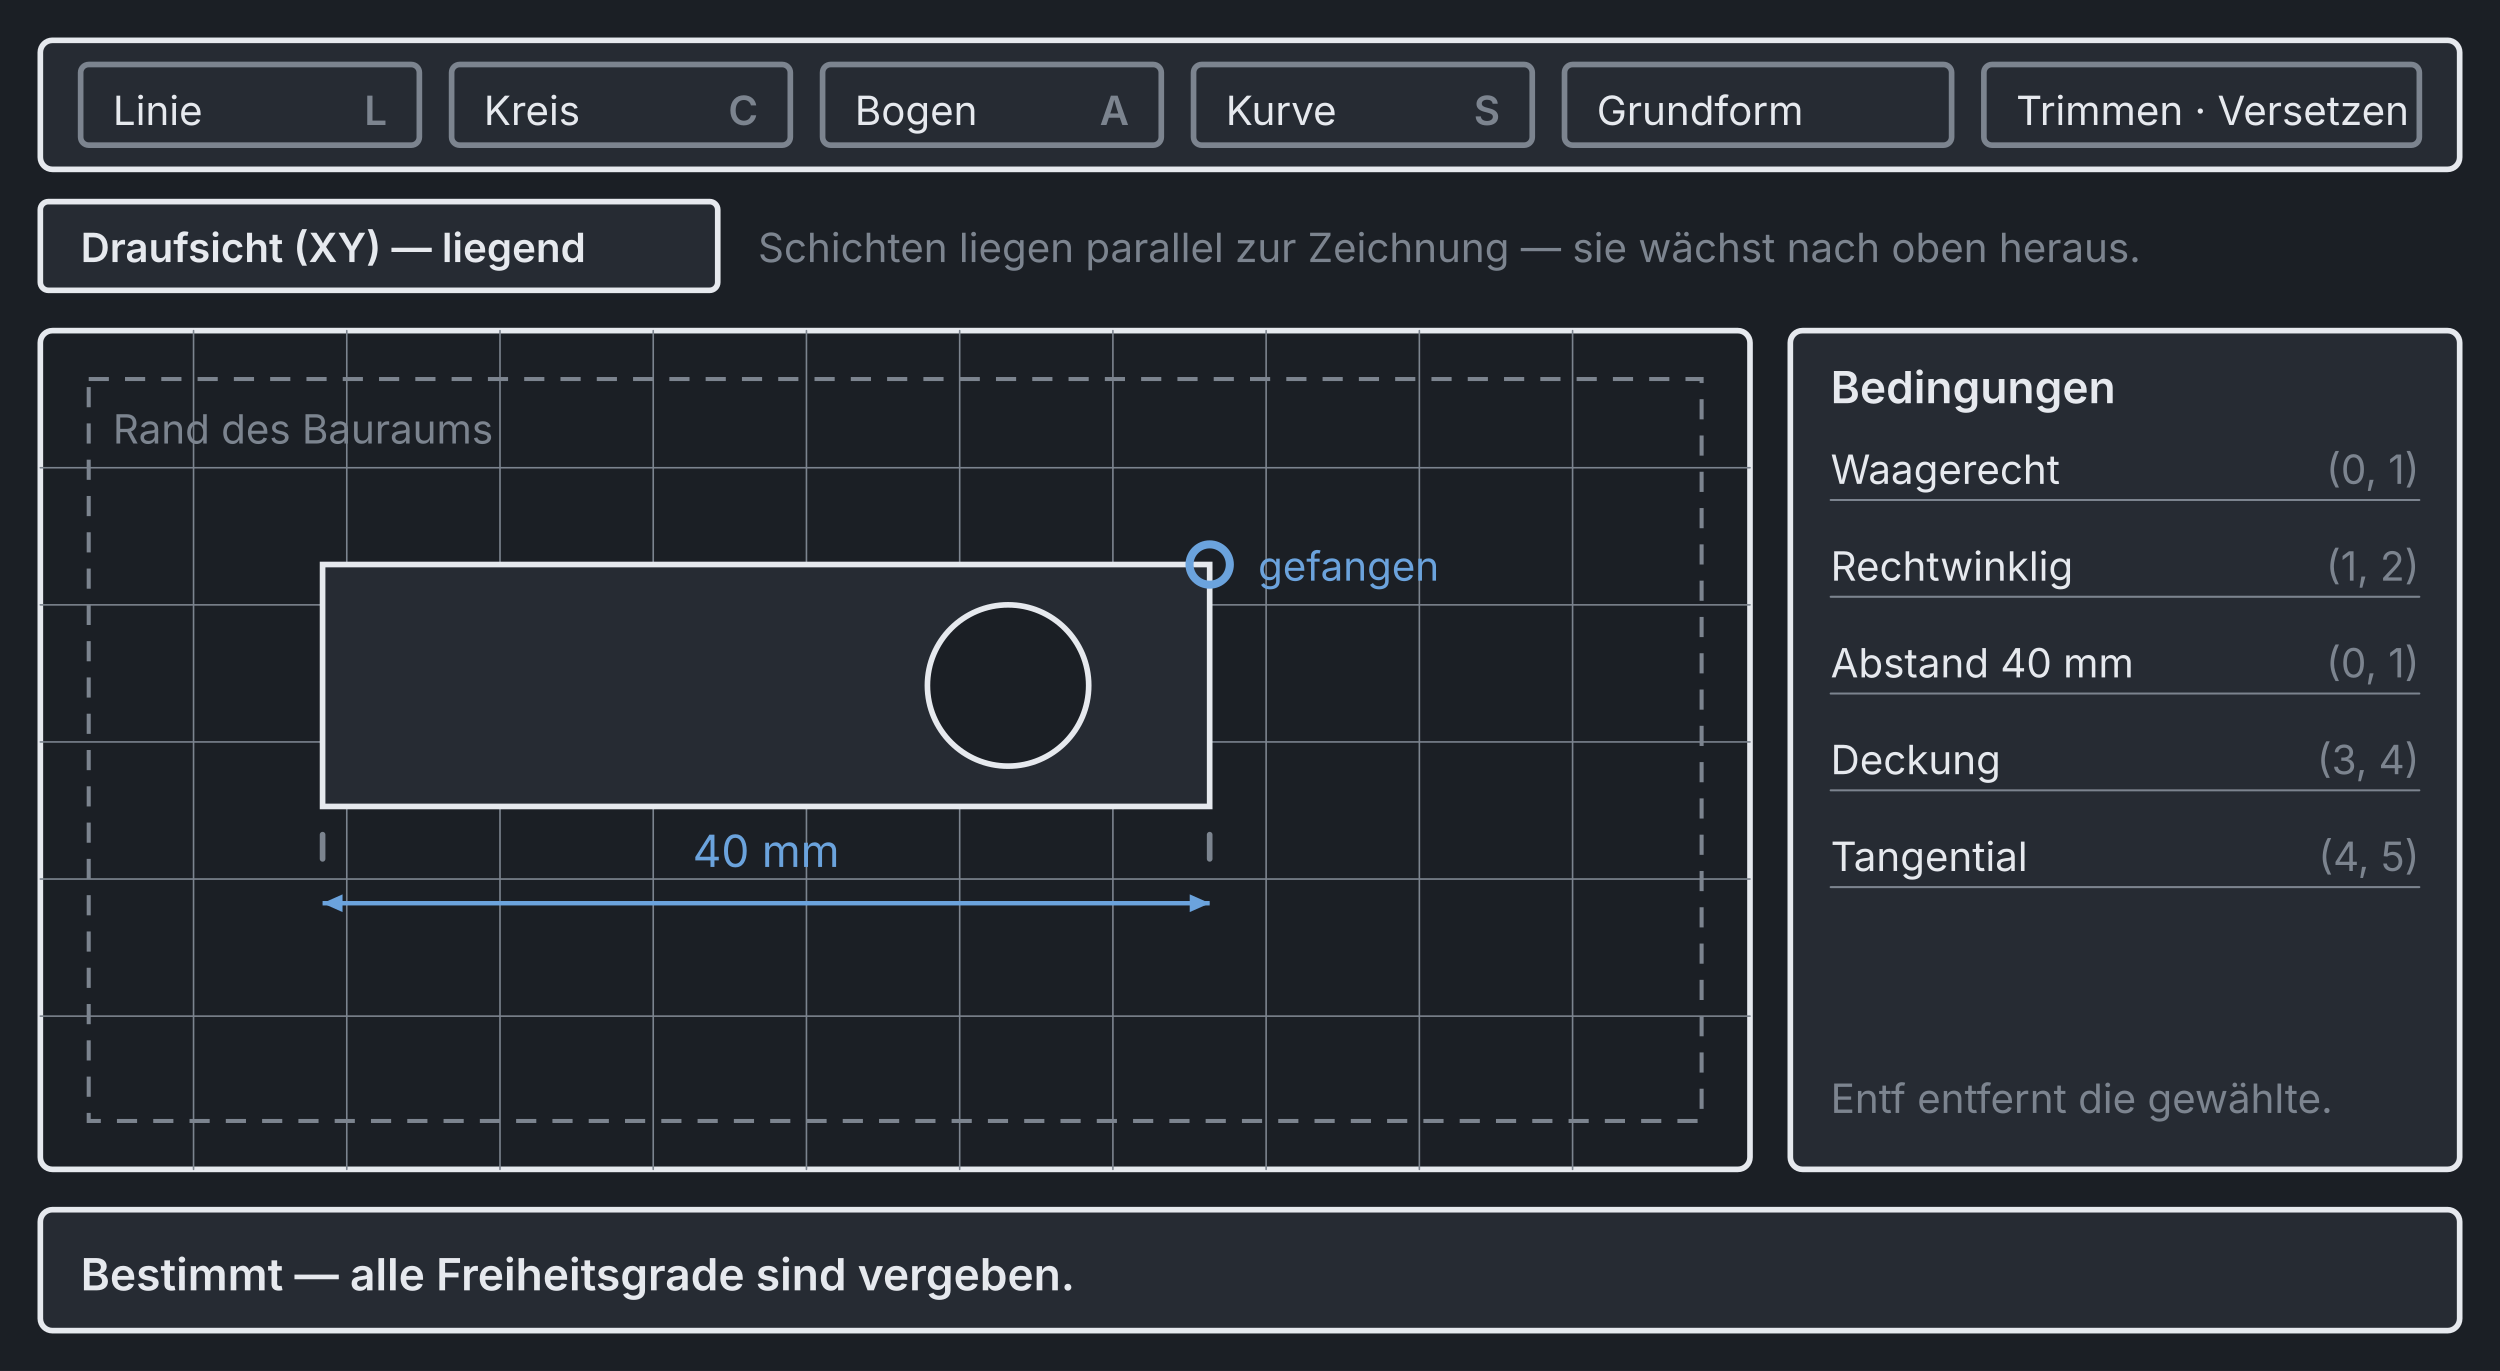
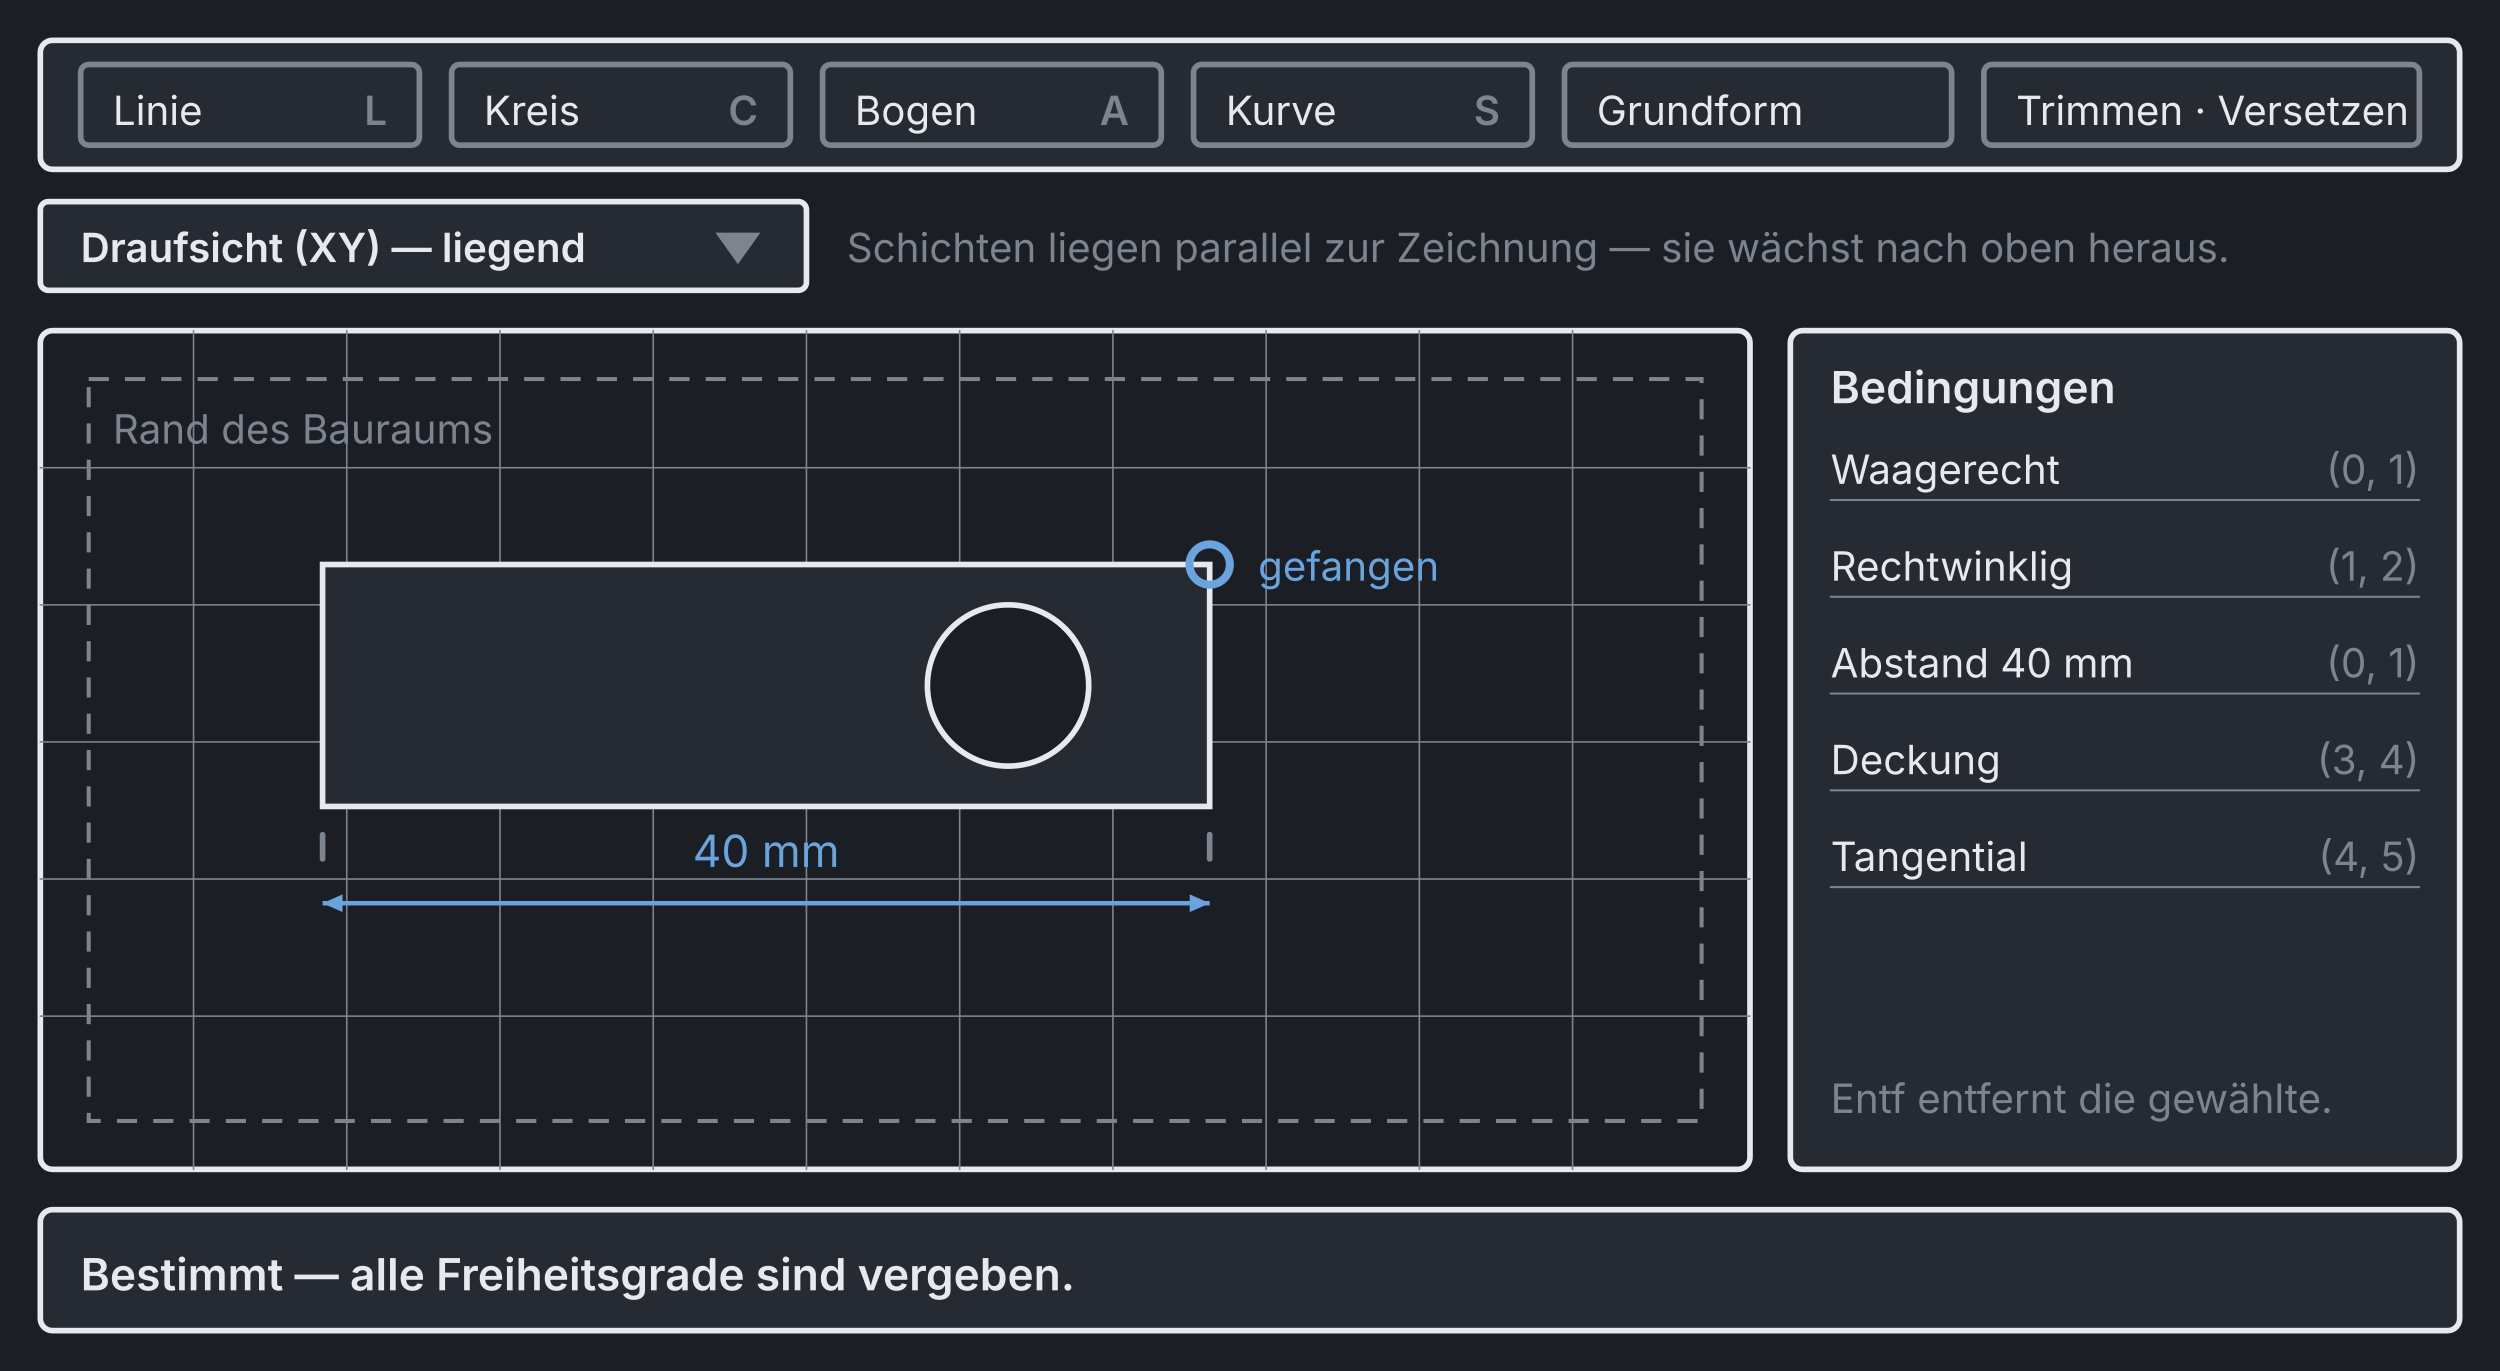
<svg xmlns="http://www.w3.org/2000/svg" viewBox="0 0 620 340" width="620" height="340">
  <defs>
    <marker id="arrow6ba3dd" viewBox="0 0 10 10" refX="9" refY="5" markerWidth="5" markerHeight="5" orient="auto-start-reverse">
      <path d="M 0 1 L 9 5 L 0 9 z" fill="#6ba3dd" />
    </marker>
  </defs>
  <rect x="0" y="0" width="620" height="340" fill="#1b1f25" />
  <rect x="10" y="10" width="600" height="32" rx="3" fill="#262b33" stroke="#e6e9ee" stroke-width="1.4" />
  <rect x="20" y="16" width="84" height="20" rx="2" fill="none" stroke="#7c848f" stroke-width="1.4" />
  <text x="28" y="31" fill="#e6e9ee" font-size="10" font-family="system-ui, -apple-system, Segoe UI, sans-serif" text-anchor="start">Linie</text>
  <text x="96" y="31" fill="#7c848f" font-size="10" font-family="system-ui, -apple-system, Segoe UI, sans-serif" text-anchor="end" font-weight="600">L</text>
  <rect x="112" y="16" width="84" height="20" rx="2" fill="none" stroke="#7c848f" stroke-width="1.4" />
  <text x="120" y="31" fill="#e6e9ee" font-size="10" font-family="system-ui, -apple-system, Segoe UI, sans-serif" text-anchor="start">Kreis</text>
  <text x="188" y="31" fill="#7c848f" font-size="10" font-family="system-ui, -apple-system, Segoe UI, sans-serif" text-anchor="end" font-weight="600">C</text>
  <rect x="204" y="16" width="84" height="20" rx="2" fill="none" stroke="#7c848f" stroke-width="1.4" />
  <text x="212" y="31" fill="#e6e9ee" font-size="10" font-family="system-ui, -apple-system, Segoe UI, sans-serif" text-anchor="start">Bogen</text>
  <text x="280" y="31" fill="#7c848f" font-size="10" font-family="system-ui, -apple-system, Segoe UI, sans-serif" text-anchor="end" font-weight="600">A</text>
  <rect x="296" y="16" width="84" height="20" rx="2" fill="none" stroke="#7c848f" stroke-width="1.4" />
  <text x="304" y="31" fill="#e6e9ee" font-size="10" font-family="system-ui, -apple-system, Segoe UI, sans-serif" text-anchor="start">Kurve</text>
  <text x="372" y="31" fill="#7c848f" font-size="10" font-family="system-ui, -apple-system, Segoe UI, sans-serif" text-anchor="end" font-weight="600">S</text>
  <rect x="388" y="16" width="96" height="20" rx="2" fill="none" stroke="#7c848f" stroke-width="1.4" />
  <text x="396" y="31" fill="#e6e9ee" font-size="10" font-family="system-ui, -apple-system, Segoe UI, sans-serif" text-anchor="start">Grundform</text>
  <rect x="492" y="16" width="108" height="20" rx="2" fill="none" stroke="#7c848f" stroke-width="1.4" />
  <text x="500" y="31" fill="#e6e9ee" font-size="10" font-family="system-ui, -apple-system, Segoe UI, sans-serif" text-anchor="start">Trimmen · Versetzen</text>
-   <rect x="10" y="50" width="168" height="22" rx="2" fill="#262b33" stroke="#e6e9ee" stroke-width="1.4" />
+   <rect x="10" y="50" width="190" height="22" rx="2" fill="#262b33" stroke="#e6e9ee" stroke-width="1.4" />
  <text x="20" y="65" fill="#e6e9ee" font-size="10" font-family="system-ui, -apple-system, Segoe UI, sans-serif" text-anchor="start" font-weight="600">Draufsicht (XY) — liegend</text>
-   <text x="188" y="65" fill="#7c848f" font-size="10" font-family="system-ui, -apple-system, Segoe UI, sans-serif" text-anchor="start">Schichten liegen parallel zur Zeichnung — sie wächst nach oben heraus.</text>
+   <polygon points="178,58 188,58 183,65" fill="#7c848f" stroke="#7c848f" stroke-width="0.6" />
+   <text x="210" y="65" fill="#7c848f" font-size="10" font-family="system-ui, -apple-system, Segoe UI, sans-serif" text-anchor="start">Schichten liegen parallel zur Zeichnung — sie wächst nach oben heraus.</text>
  <rect x="10" y="82" width="424" height="208" rx="3" fill="#1b1f25" stroke="#e6e9ee" stroke-width="1.4" />
  <line x1="48" y1="82" x2="48" y2="290" stroke="#7c848f" stroke-width="0.4" stroke-linecap="round" />
  <line x1="86" y1="82" x2="86" y2="290" stroke="#7c848f" stroke-width="0.4" stroke-linecap="round" />
  <line x1="124" y1="82" x2="124" y2="290" stroke="#7c848f" stroke-width="0.4" stroke-linecap="round" />
  <line x1="162" y1="82" x2="162" y2="290" stroke="#7c848f" stroke-width="0.4" stroke-linecap="round" />
  <line x1="200" y1="82" x2="200" y2="290" stroke="#7c848f" stroke-width="0.4" stroke-linecap="round" />
  <line x1="238" y1="82" x2="238" y2="290" stroke="#7c848f" stroke-width="0.4" stroke-linecap="round" />
  <line x1="276" y1="82" x2="276" y2="290" stroke="#7c848f" stroke-width="0.4" stroke-linecap="round" />
  <line x1="314" y1="82" x2="314" y2="290" stroke="#7c848f" stroke-width="0.4" stroke-linecap="round" />
  <line x1="352" y1="82" x2="352" y2="290" stroke="#7c848f" stroke-width="0.4" stroke-linecap="round" />
  <line x1="390" y1="82" x2="390" y2="290" stroke="#7c848f" stroke-width="0.4" stroke-linecap="round" />
  <line x1="10" y1="116" x2="434" y2="116" stroke="#7c848f" stroke-width="0.4" stroke-linecap="round" />
  <line x1="10" y1="150" x2="434" y2="150" stroke="#7c848f" stroke-width="0.4" stroke-linecap="round" />
  <line x1="10" y1="184" x2="434" y2="184" stroke="#7c848f" stroke-width="0.4" stroke-linecap="round" />
  <line x1="10" y1="218" x2="434" y2="218" stroke="#7c848f" stroke-width="0.4" stroke-linecap="round" />
  <line x1="10" y1="252" x2="434" y2="252" stroke="#7c848f" stroke-width="0.4" stroke-linecap="round" />
  <rect x="22" y="94" width="400" height="184" rx="0" fill="none" stroke="#7c848f" stroke-width="1" stroke-dasharray="5 4" />
  <text x="28" y="110" fill="#7c848f" font-size="10" font-family="system-ui, -apple-system, Segoe UI, sans-serif" text-anchor="start">Rand des Bauraums</text>
  <polygon points="80,140 300,140 300,200 80,200" fill="#262b33" stroke="#e6e9ee" stroke-width="1.4" />
  <circle cx="250" cy="170" r="20" fill="#1b1f25" stroke="#e6e9ee" stroke-width="1.4" />
  <line x1="80" y1="207" x2="80" y2="213" stroke="#7c848f" stroke-width="1.4" stroke-linecap="round" />
  <line x1="300" y1="207" x2="300" y2="213" stroke="#7c848f" stroke-width="1.4" stroke-linecap="round" />
  <line x1="80" y1="224" x2="300" y2="224" stroke="#6ba3dd" stroke-width="1.1" marker-start="url(#arrow6ba3dd)" marker-end="url(#arrow6ba3dd)" />
  <text x="190" y="215" fill="#6ba3dd" font-size="11" font-family="system-ui, -apple-system, Segoe UI, sans-serif" text-anchor="middle">40 mm</text>
  <text x="312" y="144" fill="#6ba3dd" font-size="10" font-family="system-ui, -apple-system, Segoe UI, sans-serif" text-anchor="start">gefangen</text>
  <circle cx="300" cy="140" r="5" fill="none" stroke="#6ba3dd" stroke-width="2" />
  <rect x="444" y="82" width="166" height="208" rx="3" fill="#262b33" stroke="#e6e9ee" stroke-width="1.4" />
  <text x="454" y="100" fill="#e6e9ee" font-size="11" font-family="system-ui, -apple-system, Segoe UI, sans-serif" text-anchor="start" font-weight="600">Bedingungen</text>
  <line x1="454" y1="124" x2="600" y2="124" stroke="#7c848f" stroke-width="0.5" stroke-linecap="round" />
  <text x="454" y="120" fill="#e6e9ee" font-size="10" font-family="system-ui, -apple-system, Segoe UI, sans-serif" text-anchor="start">Waagerecht</text>
  <text x="600" y="120" fill="#7c848f" font-size="10" font-family="system-ui, -apple-system, Segoe UI, sans-serif" text-anchor="end">(0, 1)</text>
  <line x1="454" y1="148" x2="600" y2="148" stroke="#7c848f" stroke-width="0.5" stroke-linecap="round" />
  <text x="454" y="144" fill="#e6e9ee" font-size="10" font-family="system-ui, -apple-system, Segoe UI, sans-serif" text-anchor="start">Rechtwinklig</text>
  <text x="600" y="144" fill="#7c848f" font-size="10" font-family="system-ui, -apple-system, Segoe UI, sans-serif" text-anchor="end">(1, 2)</text>
  <line x1="454" y1="172" x2="600" y2="172" stroke="#7c848f" stroke-width="0.5" stroke-linecap="round" />
  <text x="454" y="168" fill="#e6e9ee" font-size="10" font-family="system-ui, -apple-system, Segoe UI, sans-serif" text-anchor="start">Abstand 40 mm</text>
  <text x="600" y="168" fill="#7c848f" font-size="10" font-family="system-ui, -apple-system, Segoe UI, sans-serif" text-anchor="end">(0, 1)</text>
  <line x1="454" y1="196" x2="600" y2="196" stroke="#7c848f" stroke-width="0.5" stroke-linecap="round" />
  <text x="454" y="192" fill="#e6e9ee" font-size="10" font-family="system-ui, -apple-system, Segoe UI, sans-serif" text-anchor="start">Deckung</text>
  <text x="600" y="192" fill="#7c848f" font-size="10" font-family="system-ui, -apple-system, Segoe UI, sans-serif" text-anchor="end">(3, 4)</text>
  <line x1="454" y1="220" x2="600" y2="220" stroke="#7c848f" stroke-width="0.5" stroke-linecap="round" />
  <text x="454" y="216" fill="#e6e9ee" font-size="10" font-family="system-ui, -apple-system, Segoe UI, sans-serif" text-anchor="start">Tangential</text>
  <text x="600" y="216" fill="#7c848f" font-size="10" font-family="system-ui, -apple-system, Segoe UI, sans-serif" text-anchor="end">(4, 5)</text>
  <text x="454" y="276" fill="#7c848f" font-size="10" font-family="system-ui, -apple-system, Segoe UI, sans-serif" text-anchor="start">Entf entfernt die gewählte.</text>
  <rect x="10" y="300" width="600" height="30" rx="3" fill="#262b33" stroke="#e6e9ee" stroke-width="1.4" />
  <text x="20" y="320" fill="#e6e9ee" font-size="11" font-family="system-ui, -apple-system, Segoe UI, sans-serif" text-anchor="start" font-weight="600">Bestimmt — alle Freiheitsgrade sind vergeben.</text>
</svg>
